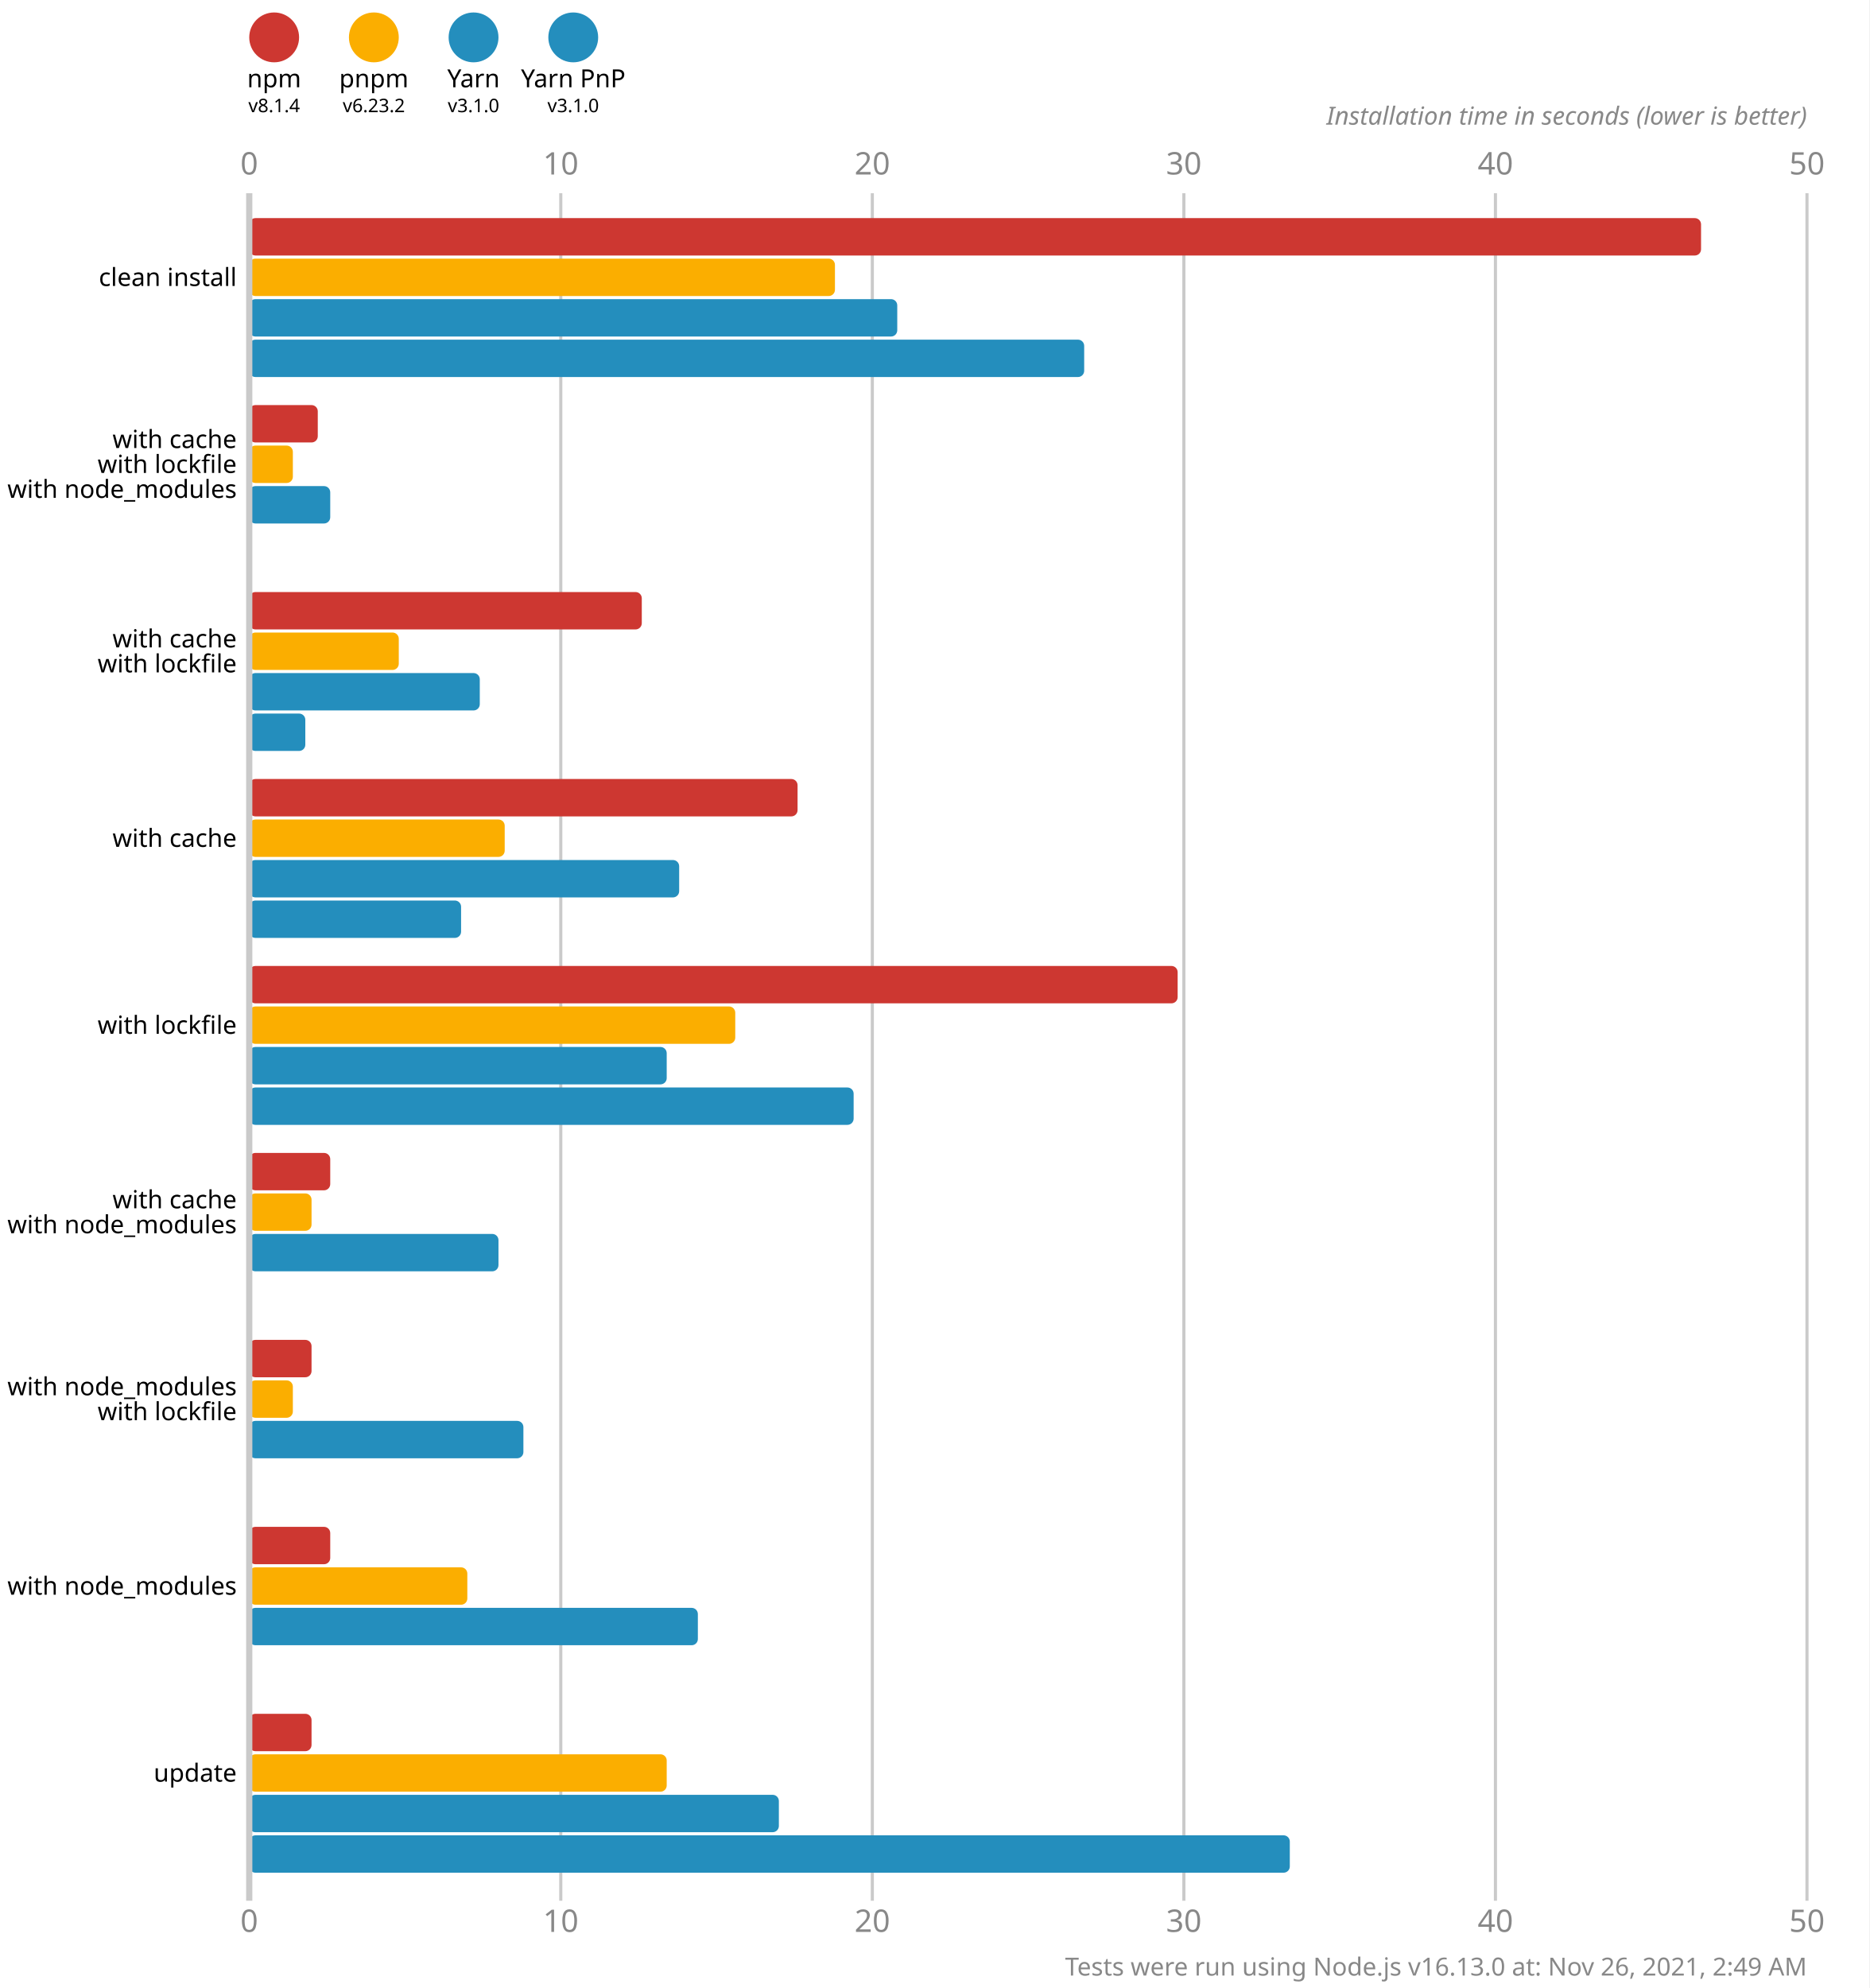
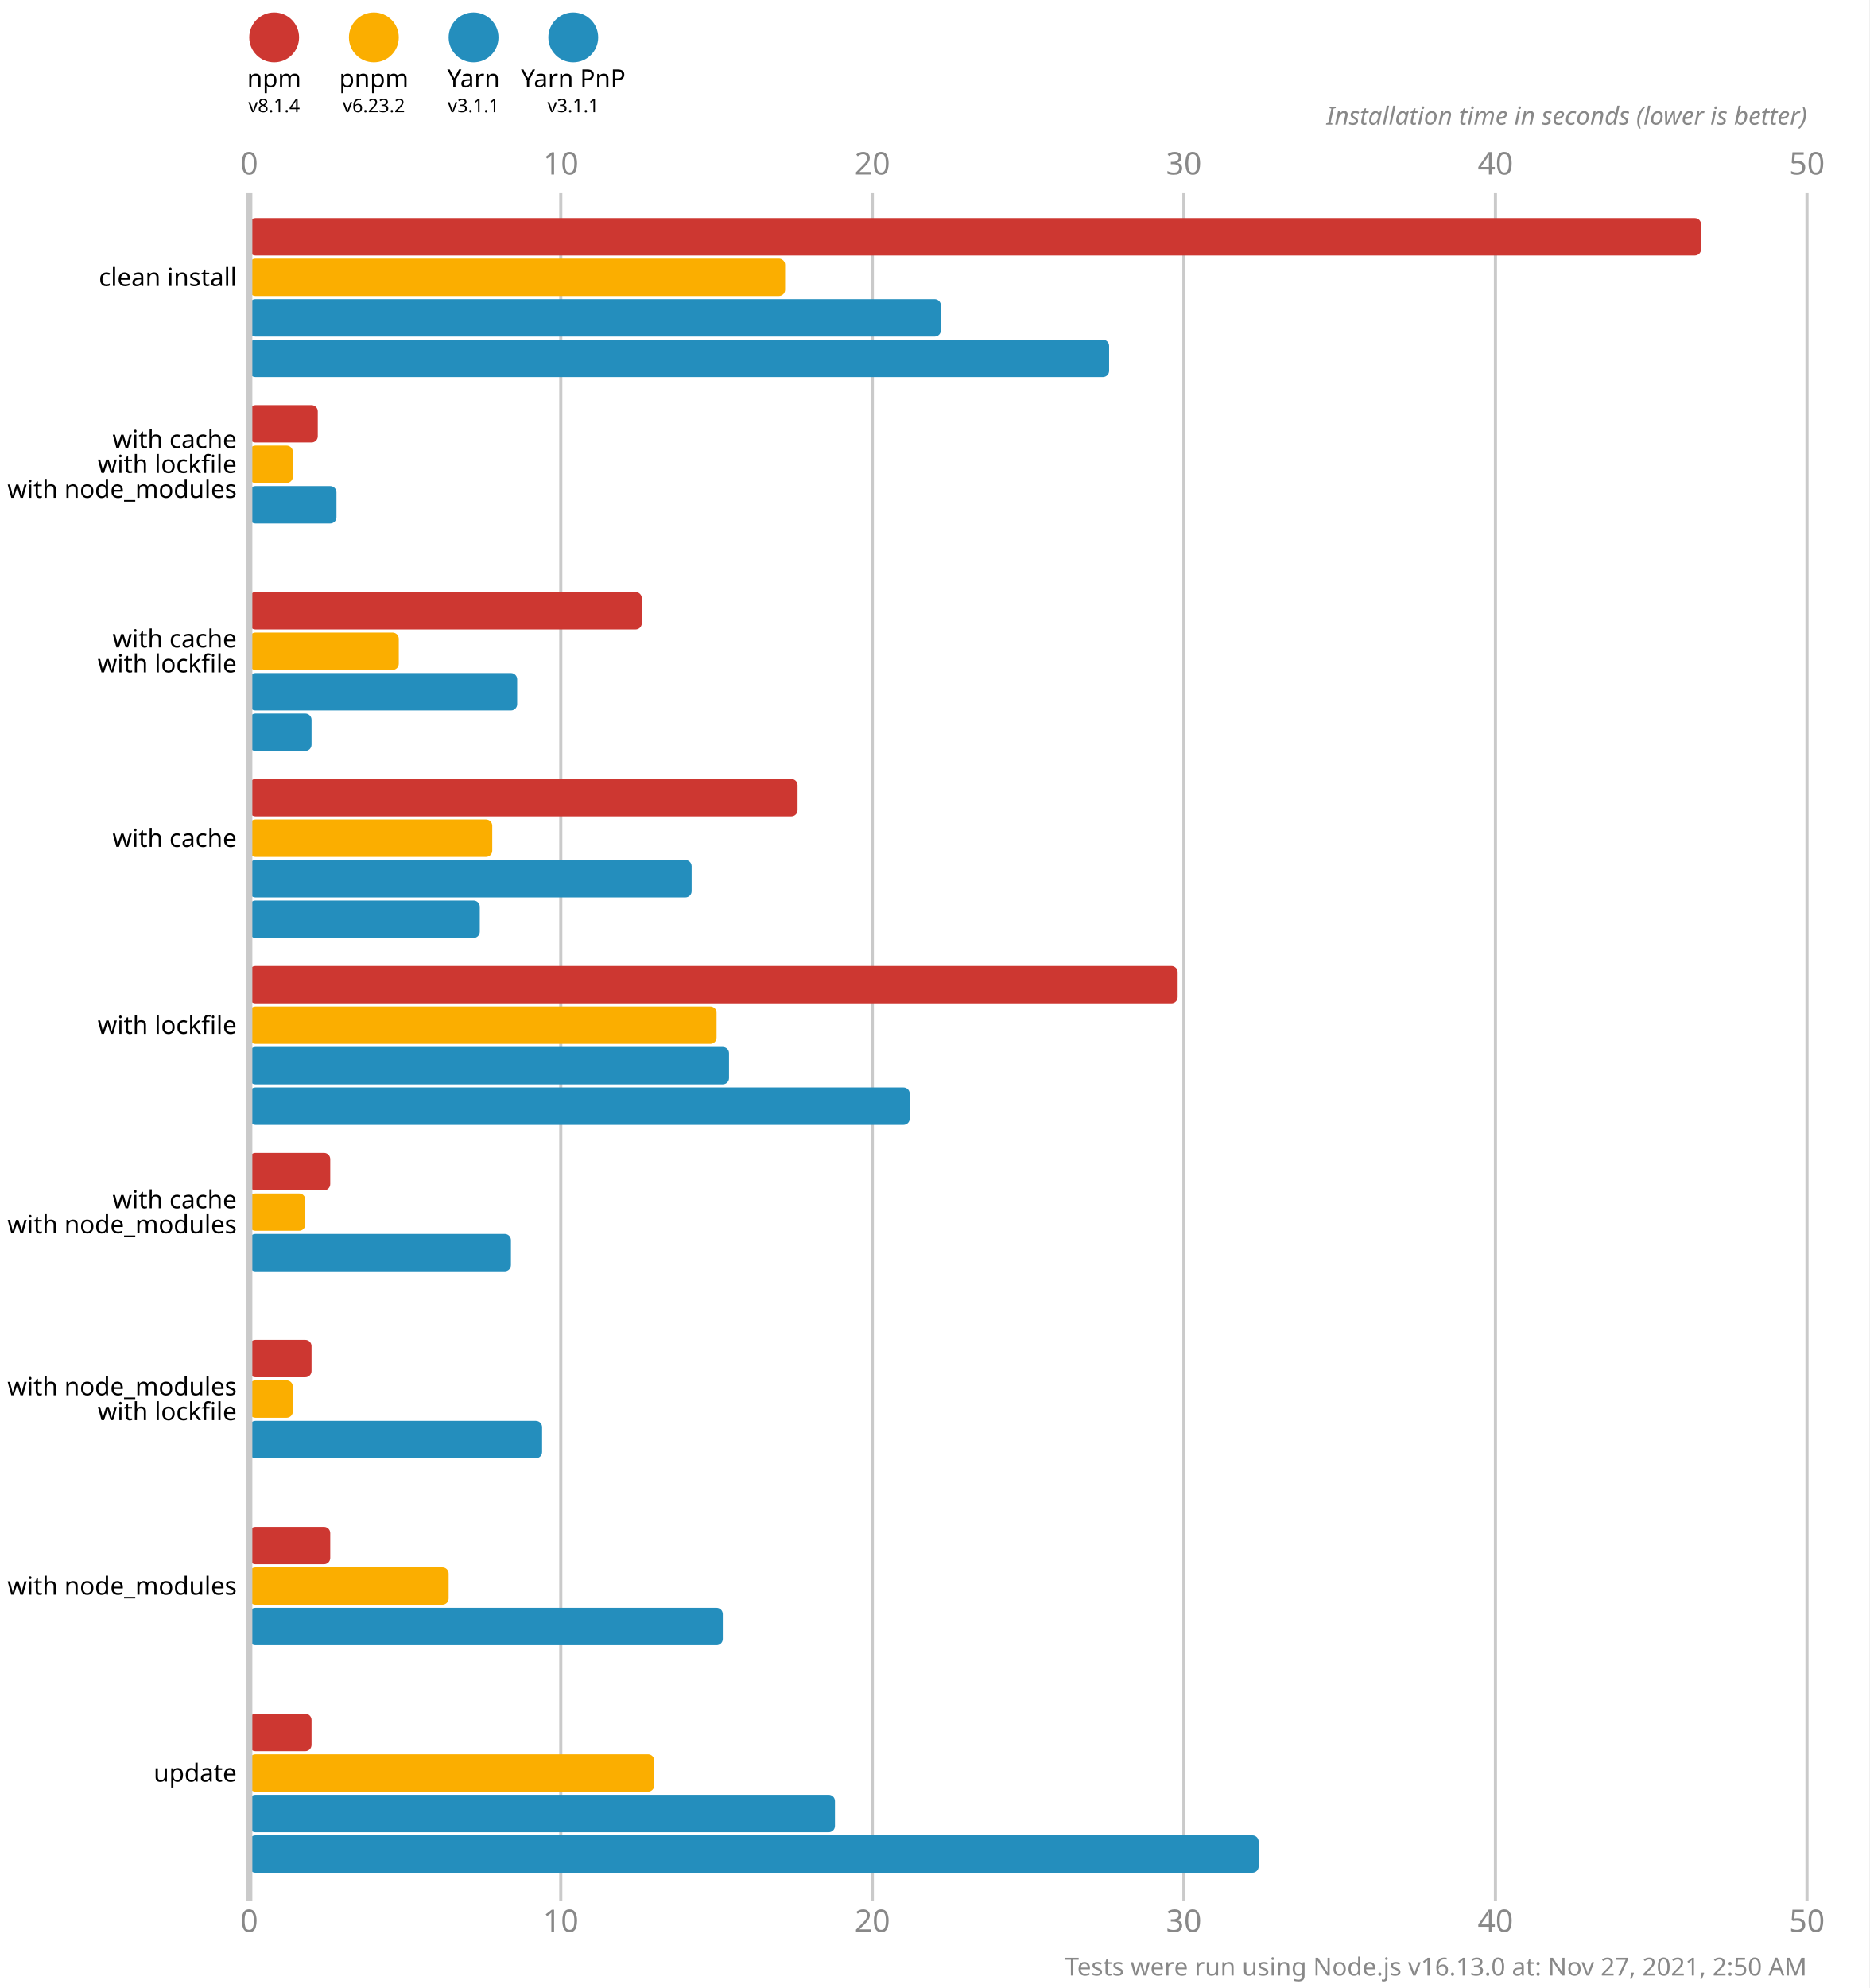
<svg xmlns="http://www.w3.org/2000/svg" version="1.1" viewBox="0 0 300 319">
  <style>
    .font { font-family: sans-serif; }
    .s3 { font-size: 3px; }
    .s4 { font-size: 4px; }
    .s5 { font-size: 5px; }
    .line { stroke: #cacaca; }
    .width { stroke-width: 0.5; }
    .text { fill: #888; }
  </style>
  <rect x="0" y="0" width="300" height="319" fill="#fff" />
  <circle cx="44" cy="6" r="4" fill="#cd3731" />
  <text x="44" y="14" class="font s4" text-anchor="middle">npm</text>
  <text x="44" y="18" class="font s3" text-anchor="middle">v8.1.4</text>
  <circle cx="60" cy="6" r="4" fill="#fbae00" />
  <text x="60" y="14" class="font s4" text-anchor="middle">pnpm</text>
  <text x="60" y="18" class="font s3" text-anchor="middle">v6.23.2</text>
  <circle cx="76" cy="6" r="4" fill="#248ebd" />
  <text x="76" y="14" class="font s4" text-anchor="middle">Yarn</text>
-   <text x="76" y="18" class="font s3" text-anchor="middle">v3.1.0</text>
+   <text x="76" y="18" class="font s3" text-anchor="middle">v3.1.1</text>
  <circle cx="92" cy="6" r="4" fill="#248ebd" />
  <text x="92" y="14" class="font s4" text-anchor="middle">Yarn PnP</text>
-   <text x="92" y="18" class="font s3" text-anchor="middle">v3.1.0</text>
+   <text x="92" y="18" class="font s3" text-anchor="middle">v3.1.1</text>
  <text x="40" y="28" class="font s5 text" text-anchor="middle">0</text>
  <text x="40" y="310" class="font s5 text" text-anchor="middle">0</text>
  <line x1="90" y1="31" x2="90" y2="305" class="line width" />
  <text x="90" y="28" class="font s5 text" text-anchor="middle">10</text>
  <text x="90" y="310" class="font s5 text" text-anchor="middle">10</text>
  <line x1="140" y1="31" x2="140" y2="305" class="line width" />
  <text x="140" y="28" class="font s5 text" text-anchor="middle">20</text>
  <text x="140" y="310" class="font s5 text" text-anchor="middle">20</text>
  <line x1="190" y1="31" x2="190" y2="305" class="line width" />
  <text x="190" y="28" class="font s5 text" text-anchor="middle">30</text>
  <text x="190" y="310" class="font s5 text" text-anchor="middle">30</text>
  <line x1="240" y1="31" x2="240" y2="305" class="line width" />
  <text x="240" y="28" class="font s5 text" text-anchor="middle">40</text>
  <text x="240" y="310" class="font s5 text" text-anchor="middle">40</text>
  <line x1="290" y1="31" x2="290" y2="305" class="line width" />
  <text x="290" y="28" class="font s5 text" text-anchor="middle">50</text>
  <text x="290" y="310" class="font s5 text" text-anchor="middle">50</text>
  <text x="290" y="20" class="font s4 text" font-style="italic" text-anchor="end">Installation time in seconds (lower is better)</text>
  <rect x="40" y="35" width="233" height="6" fill="#cd3731" rx="1" ry="1" />
-   <rect x="40" y="41.5" width="94" height="6" fill="#fbae00" rx="1" ry="1" />
-   <rect x="40" y="48" width="104" height="6" fill="#248ebd" rx="1" ry="1" />
-   <rect x="40" y="54.5" width="134" height="6" fill="#248ebd" rx="1" ry="1" />
+   <rect x="40" y="41.5" width="86" height="6" fill="#fbae00" rx="1" ry="1" />
+   <rect x="40" y="48" width="111" height="6" fill="#248ebd" rx="1" ry="1" />
+   <rect x="40" y="54.5" width="138" height="6" fill="#248ebd" rx="1" ry="1" />
  <rect x="40" y="65" width="11" height="6" fill="#cd3731" rx="1" ry="1" />
  <rect x="40" y="71.5" width="7" height="6" fill="#fbae00" rx="1" ry="1" />
-   <rect x="40" y="78" width="13" height="6" fill="#248ebd" rx="1" ry="1" />
+   <rect x="40" y="78" width="14" height="6" fill="#248ebd" rx="1" ry="1" />
  <rect x="40" y="84.5" width="0" height="6" fill="#248ebd" rx="1" ry="1" />
  <rect x="40" y="95" width="63" height="6" fill="#cd3731" rx="1" ry="1" />
  <rect x="40" y="101.5" width="24" height="6" fill="#fbae00" rx="1" ry="1" />
-   <rect x="40" y="108" width="37" height="6" fill="#248ebd" rx="1" ry="1" />
-   <rect x="40" y="114.5" width="9" height="6" fill="#248ebd" rx="1" ry="1" />
+   <rect x="40" y="108" width="43" height="6" fill="#248ebd" rx="1" ry="1" />
+   <rect x="40" y="114.5" width="10" height="6" fill="#248ebd" rx="1" ry="1" />
  <rect x="40" y="125" width="88" height="6" fill="#cd3731" rx="1" ry="1" />
-   <rect x="40" y="131.5" width="41" height="6" fill="#fbae00" rx="1" ry="1" />
-   <rect x="40" y="138" width="69" height="6" fill="#248ebd" rx="1" ry="1" />
-   <rect x="40" y="144.5" width="34" height="6" fill="#248ebd" rx="1" ry="1" />
+   <rect x="40" y="131.5" width="39" height="6" fill="#fbae00" rx="1" ry="1" />
+   <rect x="40" y="138" width="71" height="6" fill="#248ebd" rx="1" ry="1" />
+   <rect x="40" y="144.5" width="37" height="6" fill="#248ebd" rx="1" ry="1" />
  <rect x="40" y="155" width="149" height="6" fill="#cd3731" rx="1" ry="1" />
-   <rect x="40" y="161.5" width="78" height="6" fill="#fbae00" rx="1" ry="1" />
-   <rect x="40" y="168" width="67" height="6" fill="#248ebd" rx="1" ry="1" />
-   <rect x="40" y="174.5" width="97" height="6" fill="#248ebd" rx="1" ry="1" />
+   <rect x="40" y="161.5" width="75" height="6" fill="#fbae00" rx="1" ry="1" />
+   <rect x="40" y="168" width="77" height="6" fill="#248ebd" rx="1" ry="1" />
+   <rect x="40" y="174.5" width="106" height="6" fill="#248ebd" rx="1" ry="1" />
  <rect x="40" y="185" width="13" height="6" fill="#cd3731" rx="1" ry="1" />
-   <rect x="40" y="191.5" width="10" height="6" fill="#fbae00" rx="1" ry="1" />
-   <rect x="40" y="198" width="40" height="6" fill="#248ebd" rx="1" ry="1" />
+   <rect x="40" y="191.5" width="9" height="6" fill="#fbae00" rx="1" ry="1" />
+   <rect x="40" y="198" width="42" height="6" fill="#248ebd" rx="1" ry="1" />
  <rect x="40" y="204.5" width="0" height="6" fill="#248ebd" rx="1" ry="1" />
  <rect x="40" y="215" width="10" height="6" fill="#cd3731" rx="1" ry="1" />
  <rect x="40" y="221.5" width="7" height="6" fill="#fbae00" rx="1" ry="1" />
-   <rect x="40" y="228" width="44" height="6" fill="#248ebd" rx="1" ry="1" />
+   <rect x="40" y="228" width="47" height="6" fill="#248ebd" rx="1" ry="1" />
  <rect x="40" y="234.5" width="0" height="6" fill="#248ebd" rx="1" ry="1" />
  <rect x="40" y="245" width="13" height="6" fill="#cd3731" rx="1" ry="1" />
-   <rect x="40" y="251.5" width="35" height="6" fill="#fbae00" rx="1" ry="1" />
-   <rect x="40" y="258" width="72" height="6" fill="#248ebd" rx="1" ry="1" />
+   <rect x="40" y="251.5" width="32" height="6" fill="#fbae00" rx="1" ry="1" />
+   <rect x="40" y="258" width="76" height="6" fill="#248ebd" rx="1" ry="1" />
  <rect x="40" y="264.5" width="0" height="6" fill="#248ebd" rx="1" ry="1" />
  <rect x="40" y="275" width="10" height="6" fill="#cd3731" rx="1" ry="1" />
-   <rect x="40" y="281.5" width="67" height="6" fill="#fbae00" rx="1" ry="1" />
-   <rect x="40" y="288" width="85" height="6" fill="#248ebd" rx="1" ry="1" />
-   <rect x="40" y="294.5" width="167" height="6" fill="#248ebd" rx="1" ry="1" />
+   <rect x="40" y="281.5" width="65" height="6" fill="#fbae00" rx="1" ry="1" />
+   <rect x="40" y="288" width="94" height="6" fill="#248ebd" rx="1" ry="1" />
+   <rect x="40" y="294.5" width="162" height="6" fill="#248ebd" rx="1" ry="1" />
  <line x1="40" y1="31" x2="40" y2="305" class="line" />
  <text x="38" y="44.5" class="font s4" dominant-baseline="middle" text-anchor="end">clean install</text>
  <text x="38" y="70.5" class="font s4" dominant-baseline="middle" text-anchor="end">with cache</text>
  <text x="38" y="74.5" class="font s4" dominant-baseline="middle" text-anchor="end">with lockfile</text>
  <text x="38" y="78.5" class="font s4" dominant-baseline="middle" text-anchor="end">with node_modules</text>
  <text x="38" y="102.5" class="font s4" dominant-baseline="middle" text-anchor="end">with cache</text>
  <text x="38" y="106.5" class="font s4" dominant-baseline="middle" text-anchor="end">with lockfile</text>
  <text x="38" y="134.5" class="font s4" dominant-baseline="middle" text-anchor="end">with cache</text>
  <text x="38" y="164.5" class="font s4" dominant-baseline="middle" text-anchor="end">with lockfile</text>
  <text x="38" y="192.5" class="font s4" dominant-baseline="middle" text-anchor="end">with cache</text>
  <text x="38" y="196.5" class="font s4" dominant-baseline="middle" text-anchor="end">with node_modules</text>
  <text x="38" y="222.5" class="font s4" dominant-baseline="middle" text-anchor="end">with node_modules</text>
  <text x="38" y="226.5" class="font s4" dominant-baseline="middle" text-anchor="end">with lockfile</text>
  <text x="38" y="254.5" class="font s4" dominant-baseline="middle" text-anchor="end">with node_modules</text>
  <text x="38" y="284.5" class="font s4" dominant-baseline="middle" text-anchor="end">update</text>
-   <text x="290" y="317" class="font s4 text" text-anchor="end">Tests were run using Node.js v16.13.0 at: Nov 26, 2021, 2:49 AM</text>
+   <text x="290" y="317" class="font s4 text" text-anchor="end">Tests were run using Node.js v16.13.0 at: Nov 27, 2021, 2:50 AM</text>
</svg>
